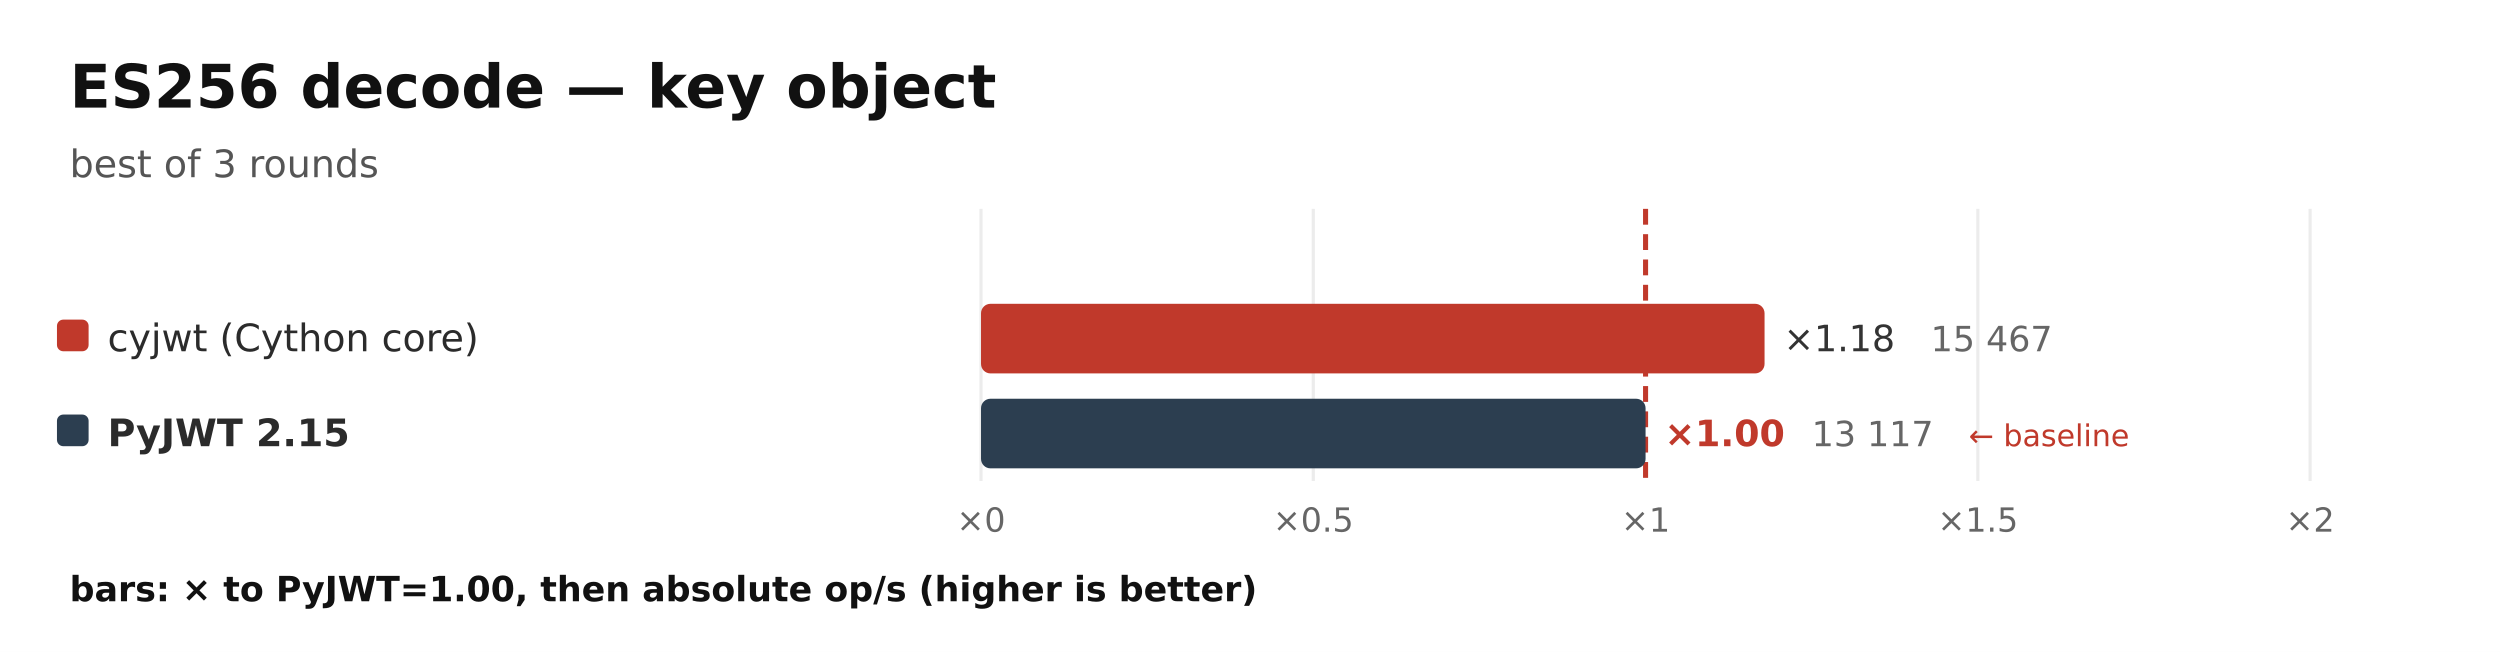
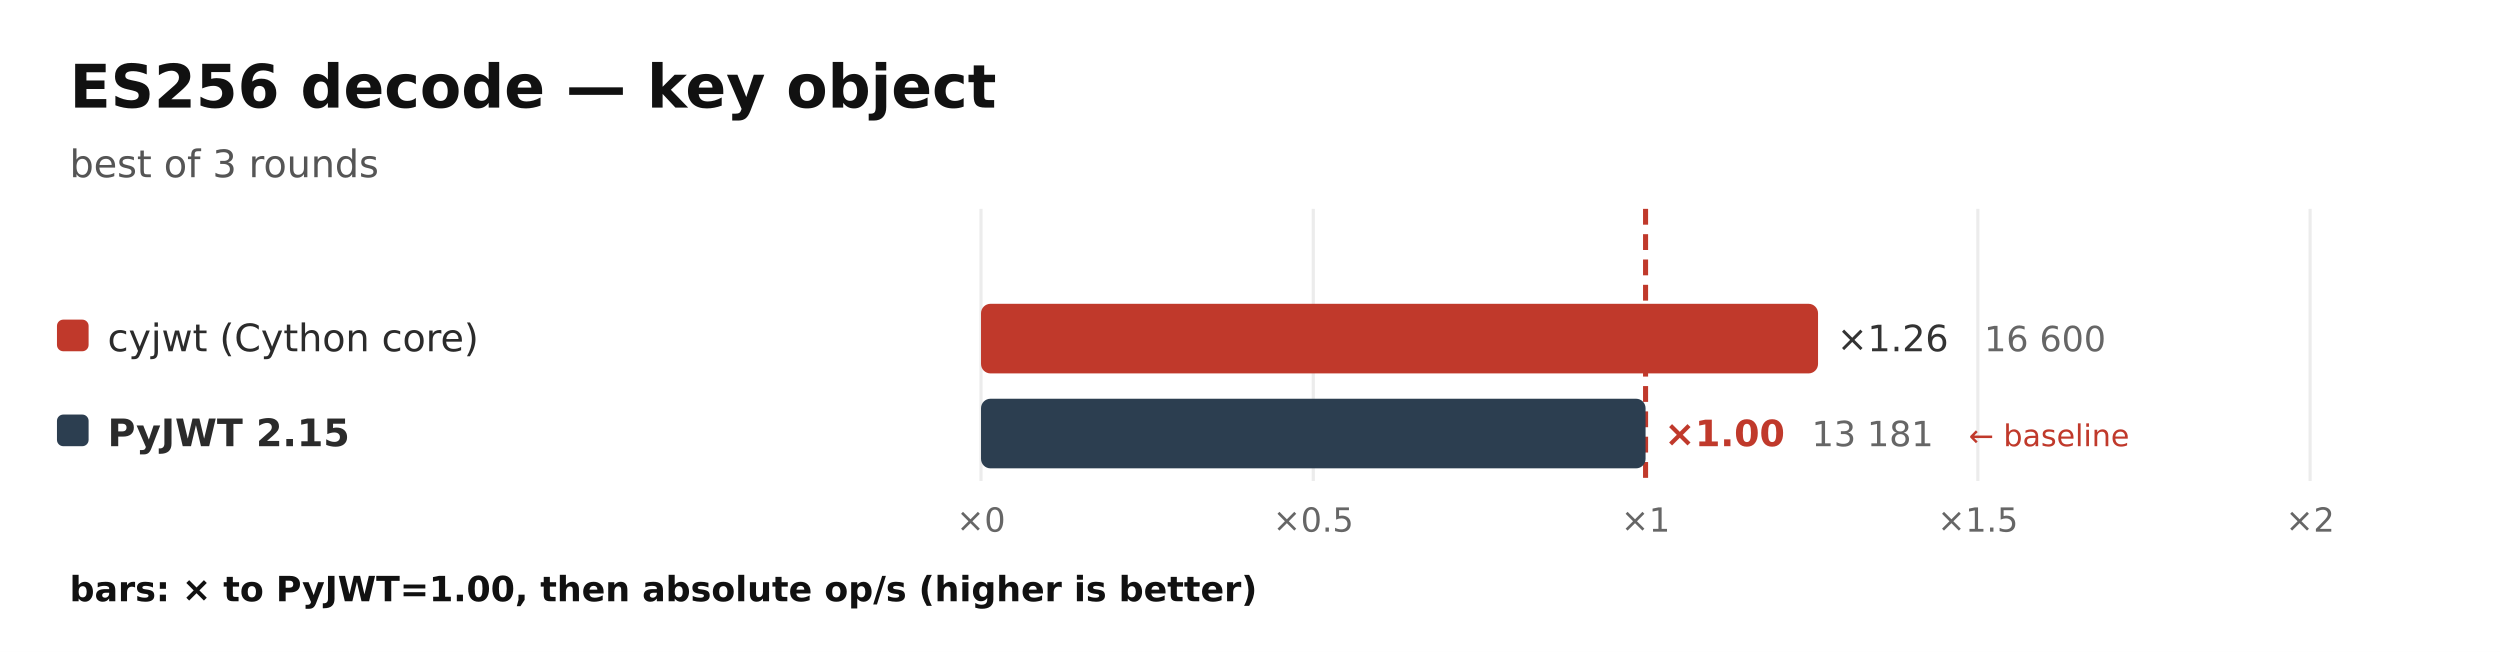
<svg xmlns="http://www.w3.org/2000/svg" width="790" height="206" viewBox="0 0 790 206" font-family="DejaVu Sans, Helvetica, Arial, sans-serif">
  <rect width="790" height="206" fill="#ffffff" />
  <text x="22" y="34" font-size="19" font-weight="700" fill="#111">ES256 decode — key object</text>
  <text x="22" y="56" font-size="12" fill="#555">best of 3 rounds</text>
  <line x1="310.0" y1="66" x2="310.0" y2="152" stroke="#ececec" stroke-width="1" />
  <text x="310.0" y="168" font-size="10.5" fill="#666" text-anchor="middle">×0</text>
  <line x1="415.0" y1="66" x2="415.0" y2="152" stroke="#ececec" stroke-width="1" />
  <text x="415.0" y="168" font-size="10.5" fill="#666" text-anchor="middle">×0.5</text>
  <line x1="520.0" y1="66" x2="520.0" y2="152" stroke="#c0392b" stroke-width="1.6" stroke-dasharray="5 3" />
  <text x="520.0" y="168" font-size="10.5" fill="#666" text-anchor="middle">×1</text>
  <line x1="625.0" y1="66" x2="625.0" y2="152" stroke="#ececec" stroke-width="1" />
  <text x="625.0" y="168" font-size="10.5" fill="#666" text-anchor="middle">×1.5</text>
  <line x1="730.0" y1="66" x2="730.0" y2="152" stroke="#ececec" stroke-width="1" />
  <text x="730.0" y="168" font-size="10.5" fill="#666" text-anchor="middle">×2</text>
  <rect x="18" y="101" width="10" height="10" rx="2" fill="#c0392b" />
  <text x="34" y="111" font-size="12" fill="#2b2b2b">cyjwt (Cython core)</text>
-   <rect x="310" y="96" width="247.6" height="22" rx="3" fill="#c0392b" />
-   <text x="563.6" y="111" font-size="11.5" fill="#333">×1.18</text>
-   <text x="610.1" y="111" font-size="11" fill="#666">15 467</text>
+   <rect x="310" y="96" width="264.5" height="22" rx="3" fill="#c0392b" />
+   <text x="580.5" y="111" font-size="11.5" fill="#333">×1.26</text>
+   <text x="627.0" y="111" font-size="11" fill="#666">16 600</text>
  <rect x="18" y="131" width="10" height="10" rx="2" fill="#2c3e50" />
  <text x="34" y="141" font-size="12" fill="#2b2b2b" font-weight="700">PyJWT 2.15</text>
  <rect x="310" y="126" width="210.0" height="22" rx="3" fill="#2c3e50" />
  <text x="526.0" y="141" font-size="11.5" fill="#c0392b" font-weight="700">×1.00</text>
-   <text x="572.5" y="141" font-size="11" fill="#666">13 117</text>
+   <text x="572.5" y="141" font-size="11" fill="#666">13 181</text>
  <text x="622.1" y="141" font-size="9.5" fill="#c0392b">← baseline</text>
  <text x="22" y="190" font-size="11" fill="#111" font-weight="600">bars: × to PyJWT=1.00, then absolute op/s (higher is better)</text>
</svg>
